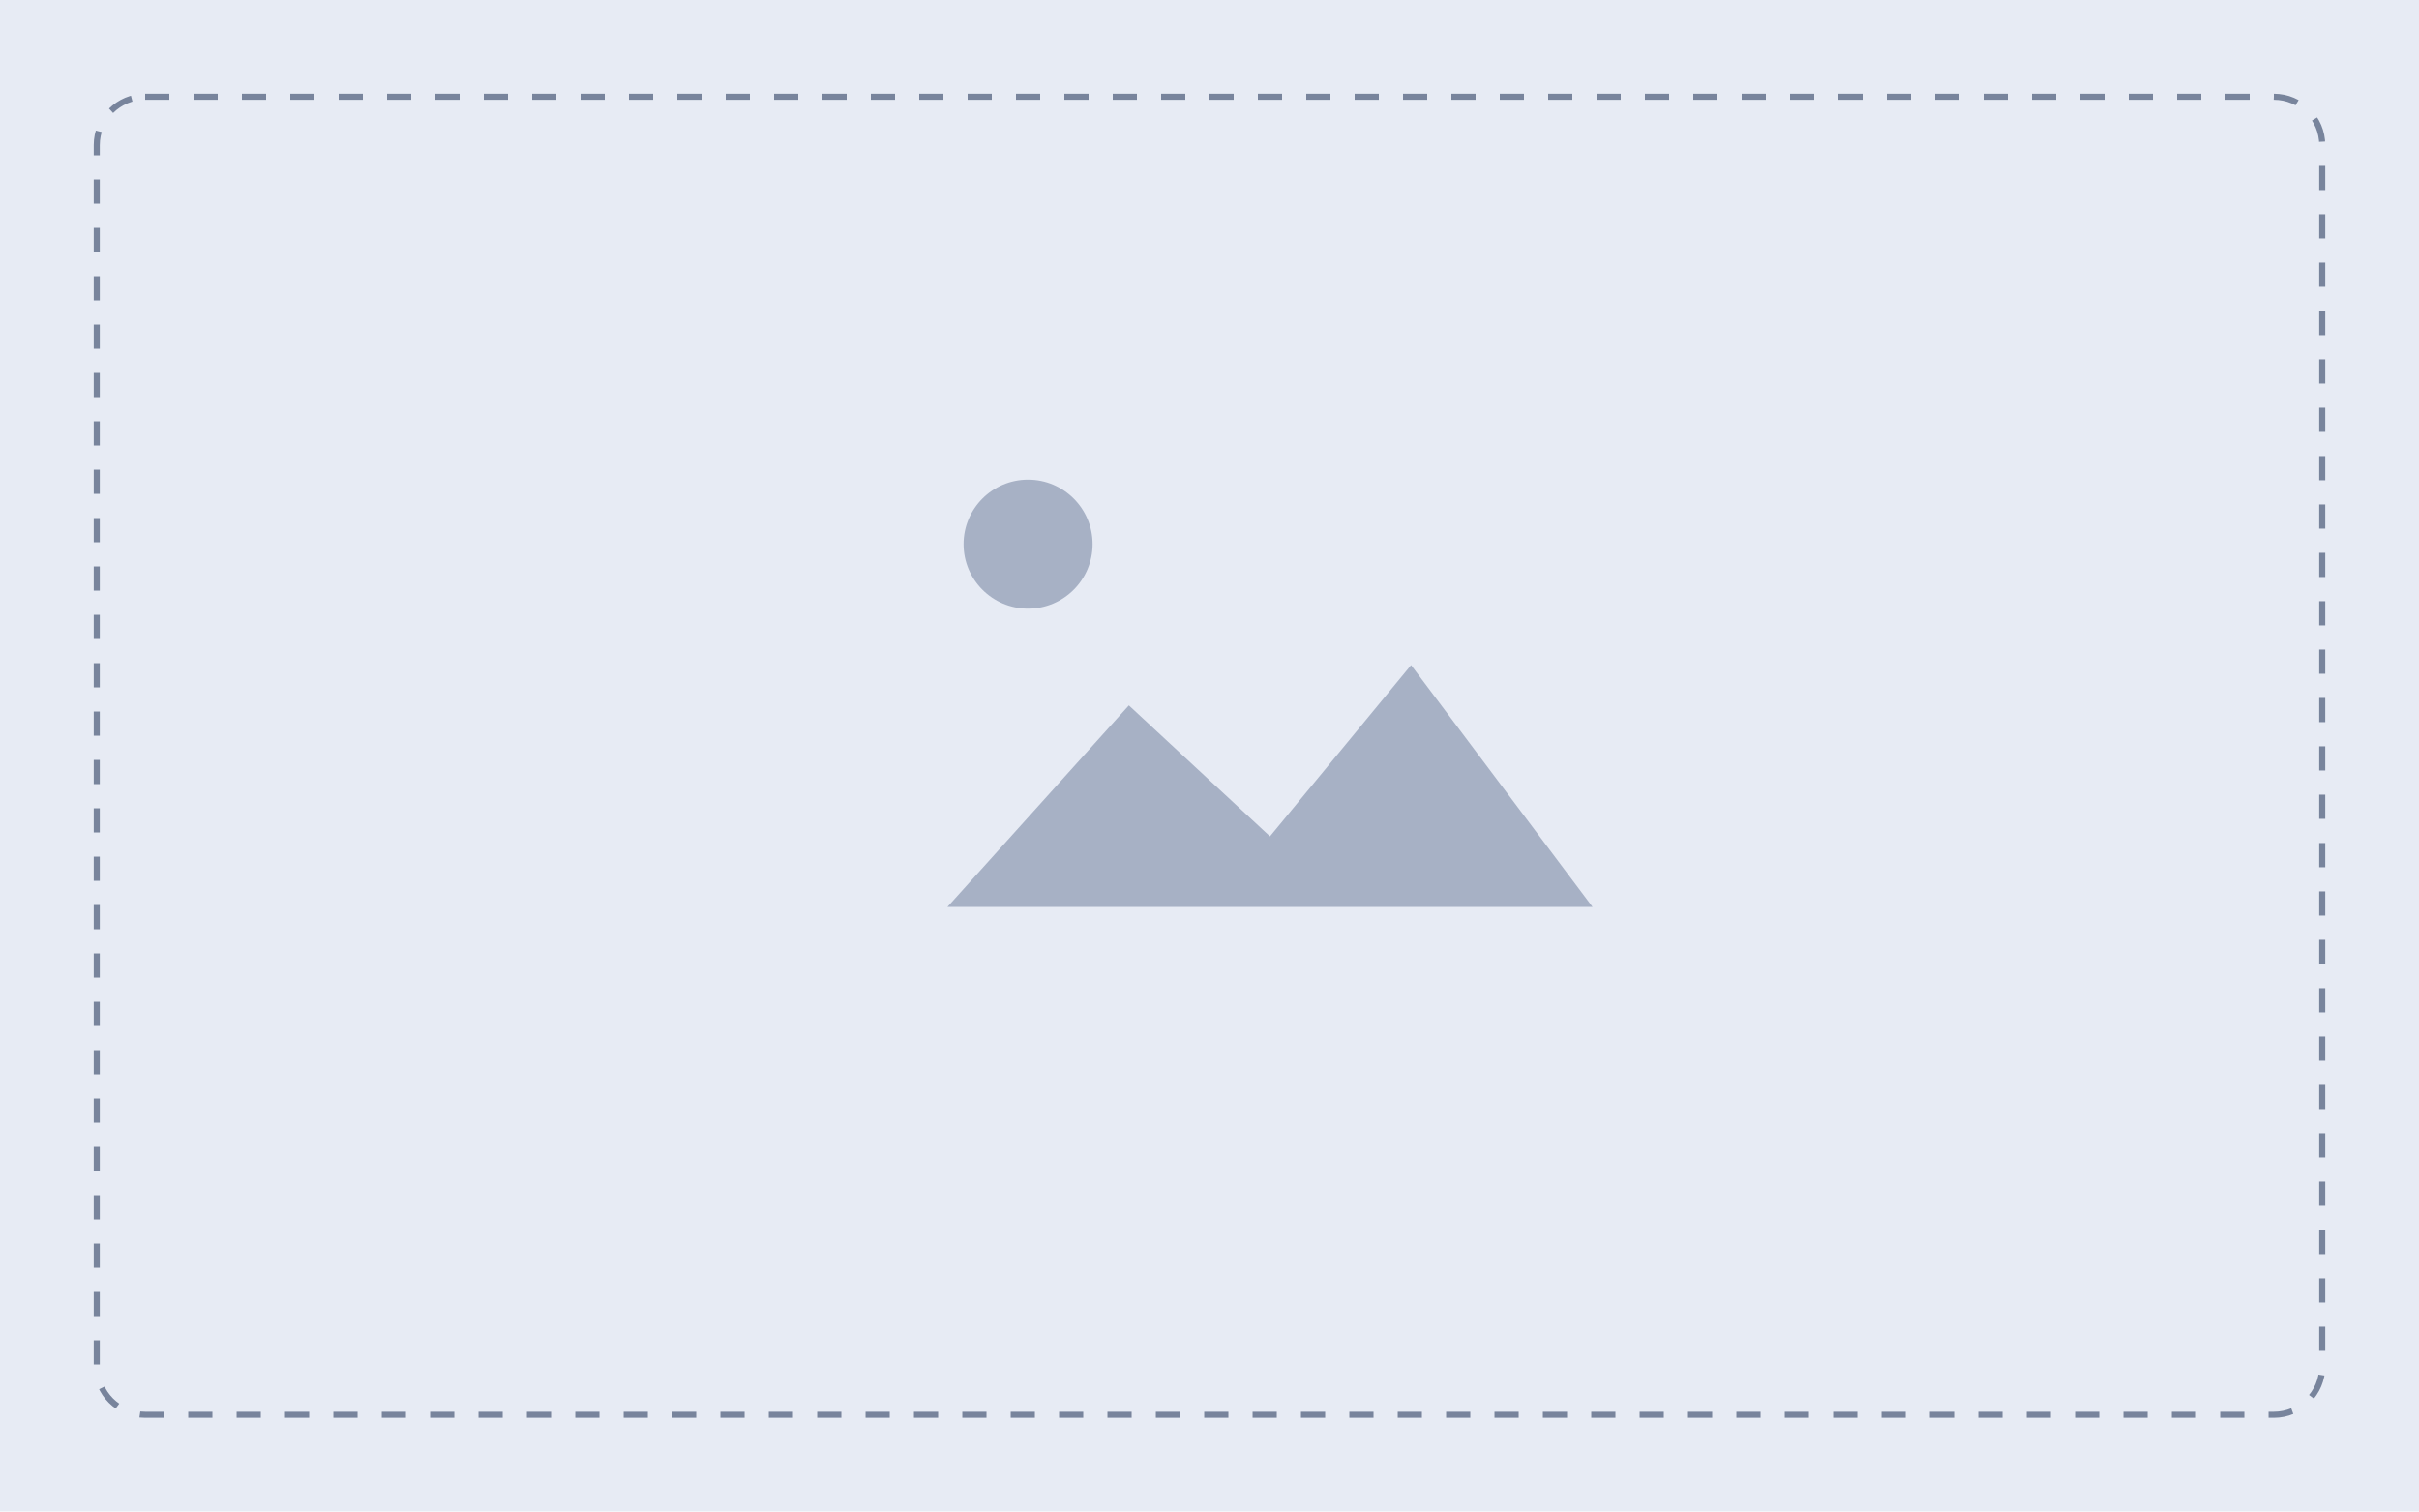
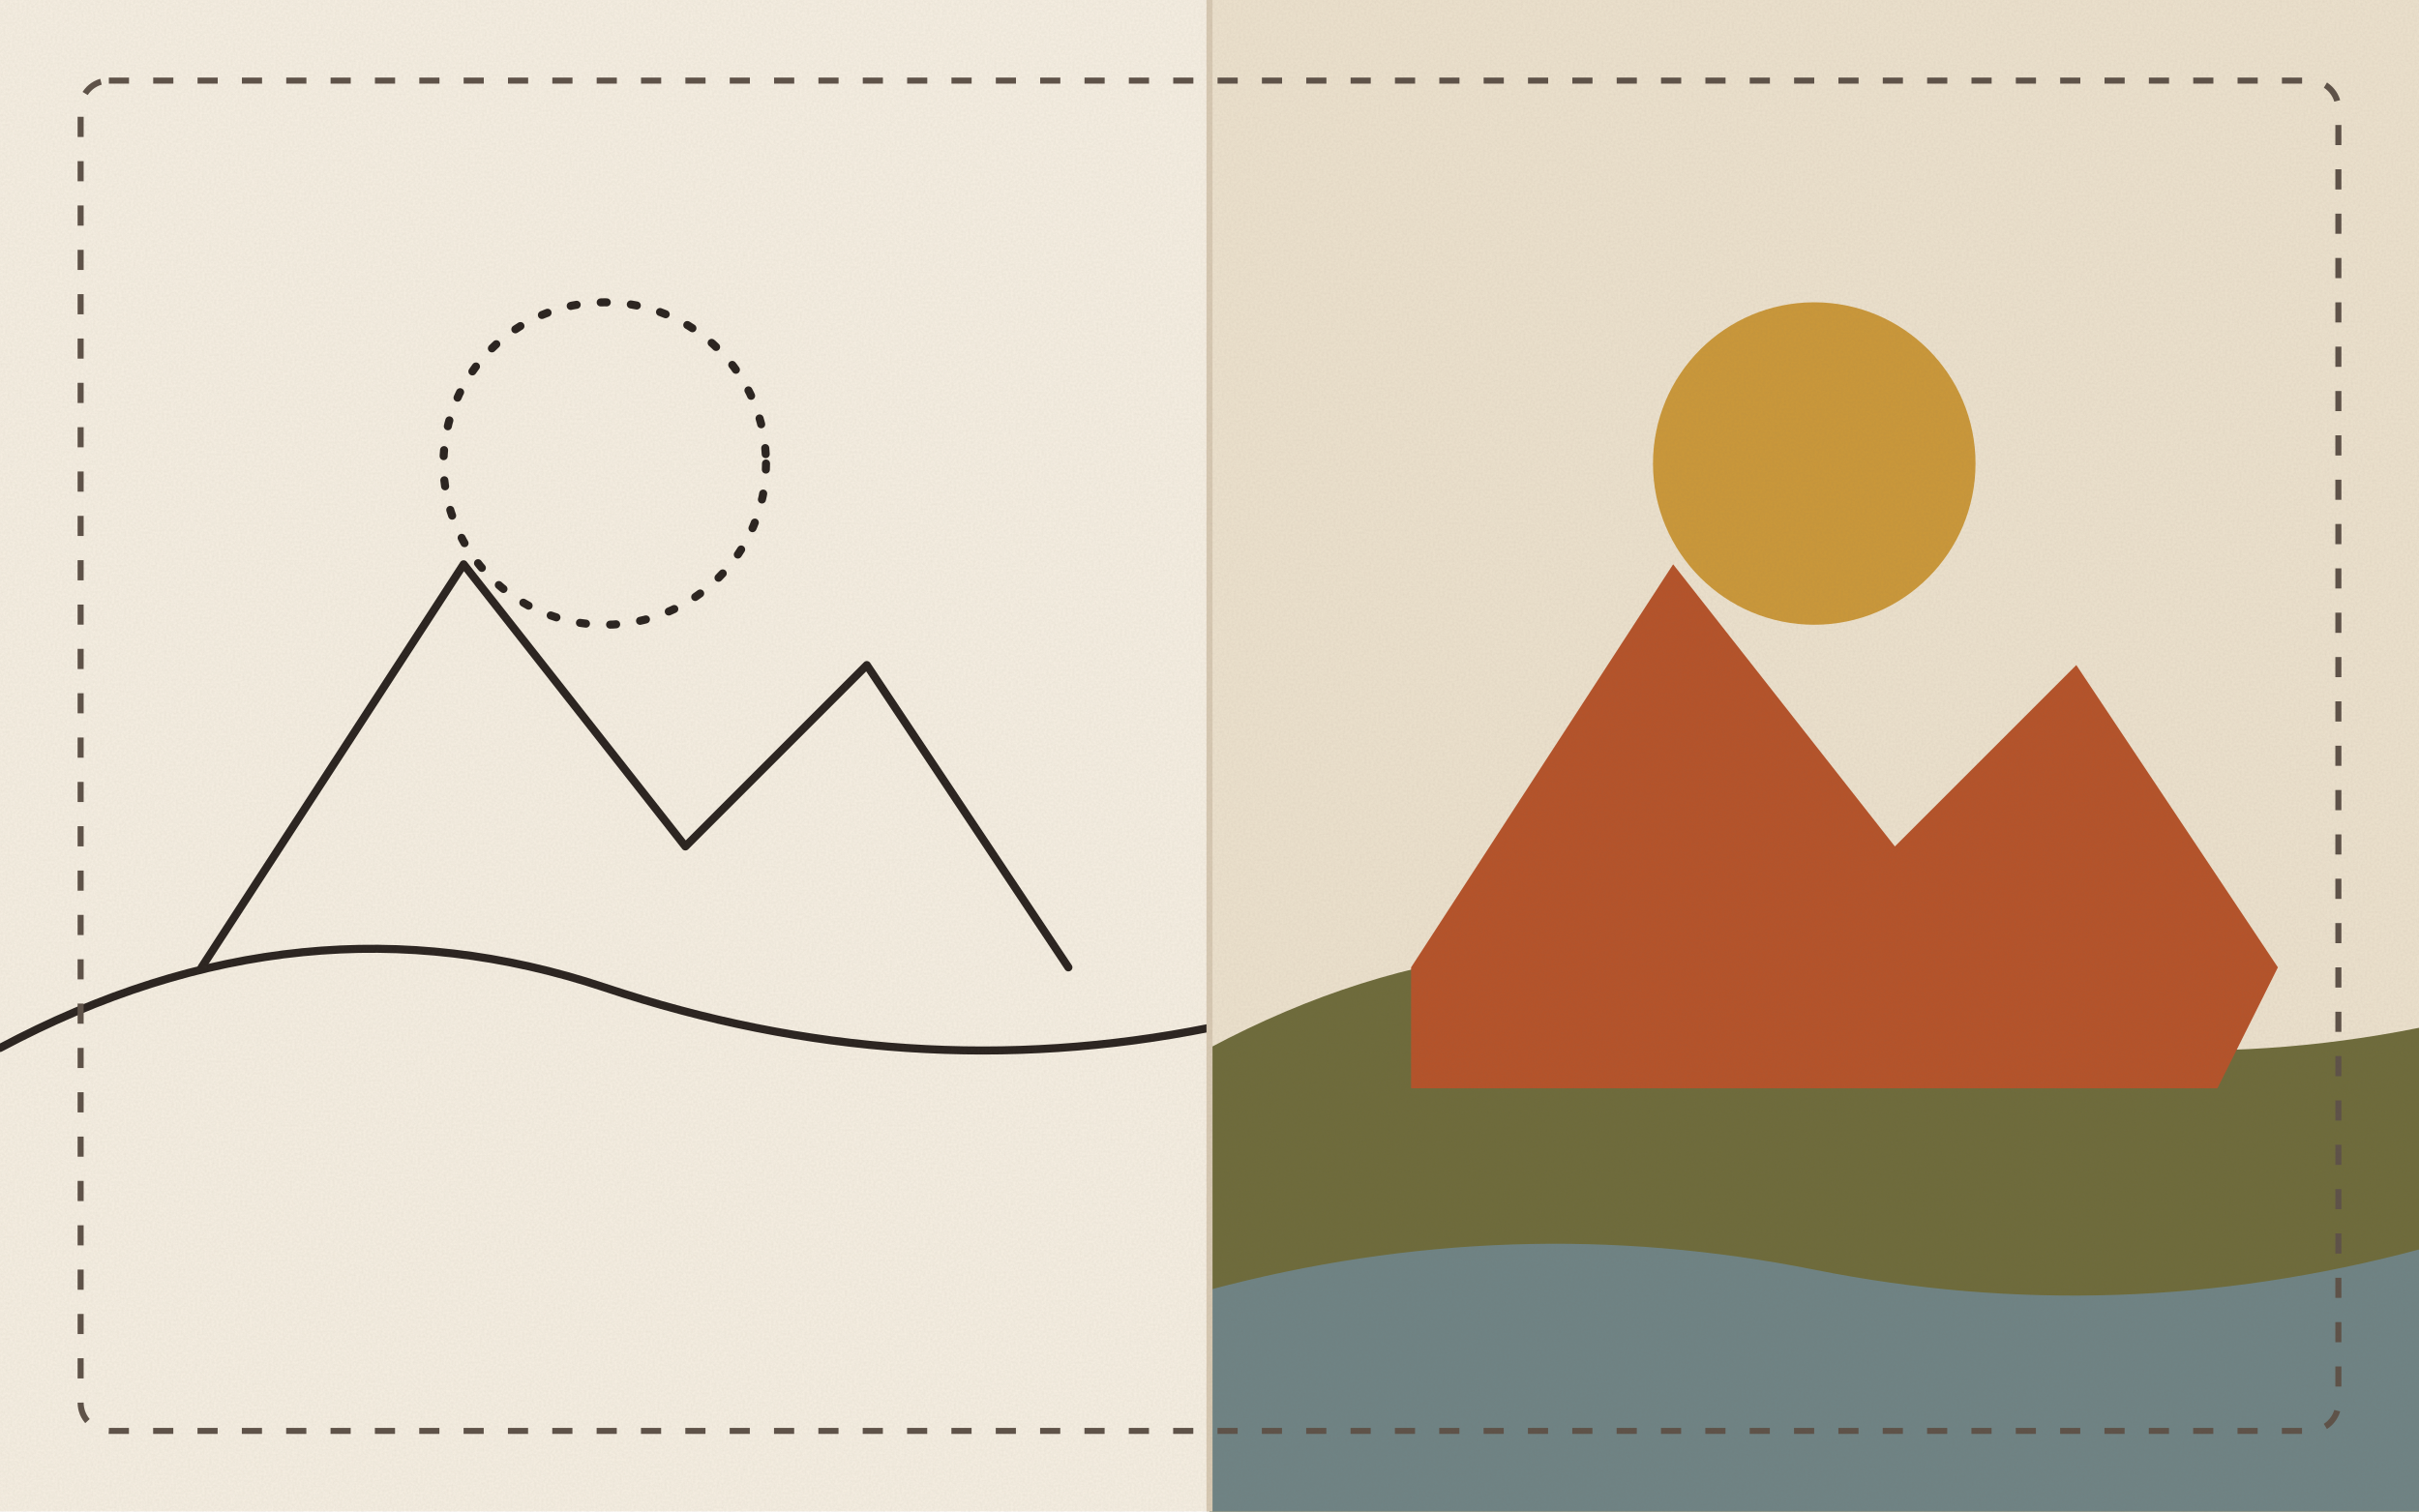
- <svg xmlns="http://www.w3.org/2000/svg" width="1200" height="750" viewBox="0 0 1200 750">
-   <rect width="1200" height="750" fill="#e7ebf4" />
-   <rect x="48" y="48" width="1104" height="654" rx="24" fill="none" stroke="#78849c" stroke-width="3" stroke-dasharray="12 12" />
-   <path d="M470 450l90-100 70 65 70-85 90 120z" fill="#a7b1c5" />
-   <circle cx="510" cy="270" r="32" fill="#a7b1c5" />
+ <svg xmlns="http://www.w3.org/2000/svg" width="1200" height="750" viewBox="0 0 1200 750" role="img">
+   <defs>
+     <filter id="g" x="0" y="0" width="100%" height="100%">
+       <feTurbulence type="fractalNoise" baseFrequency=".85" numOctaves="2" seed="4" />
+       <feColorMatrix values="0 0 0 0 .17 0 0 0 0 .14 0 0 0 0 .12 0 0 0 .9 -.25" />
+     </filter>
+   </defs>
+   <rect width="1200" height="750" fill="#F3ECDF" />
+   <g stroke="#2B2420" stroke-width="4" fill="none" stroke-linecap="round" stroke-linejoin="round">
+     <path d="M0 520q150-80 300-30t300 20" />
+     <circle cx="300" cy="230" r="80" stroke-dasharray="3 12" />
+     <path d="M100 480l130-200 110 140 90-90 100 150" />
+   </g>
+   <rect x="600" width="600" height="750" fill="#EADFCB" />
+   <circle cx="900" cy="230" r="80" fill="#C9973A" />
+   <path d="M600 520q150-80 300-30t300 20v240h-600z" fill="#6E6B3B" />
+   <path d="M700 480l130-200 110 140 90-90 100 150-30 60h-400z" fill="#B4532A" />
+   <path d="M600 640q150-40 300-10t300-10v130h-600z" fill="#6F8A96" opacity=".8" />
+   <path d="M600 0v750" stroke="#D6C8B2" stroke-width="3" />
+   <rect x="40" y="40" width="1120" height="670" rx="14" fill="none" stroke="#5E5248" stroke-width="3" stroke-dasharray="10 12" />
+   <rect width="1200" height="750" filter="url(#g)" opacity="0.12" />
</svg>
